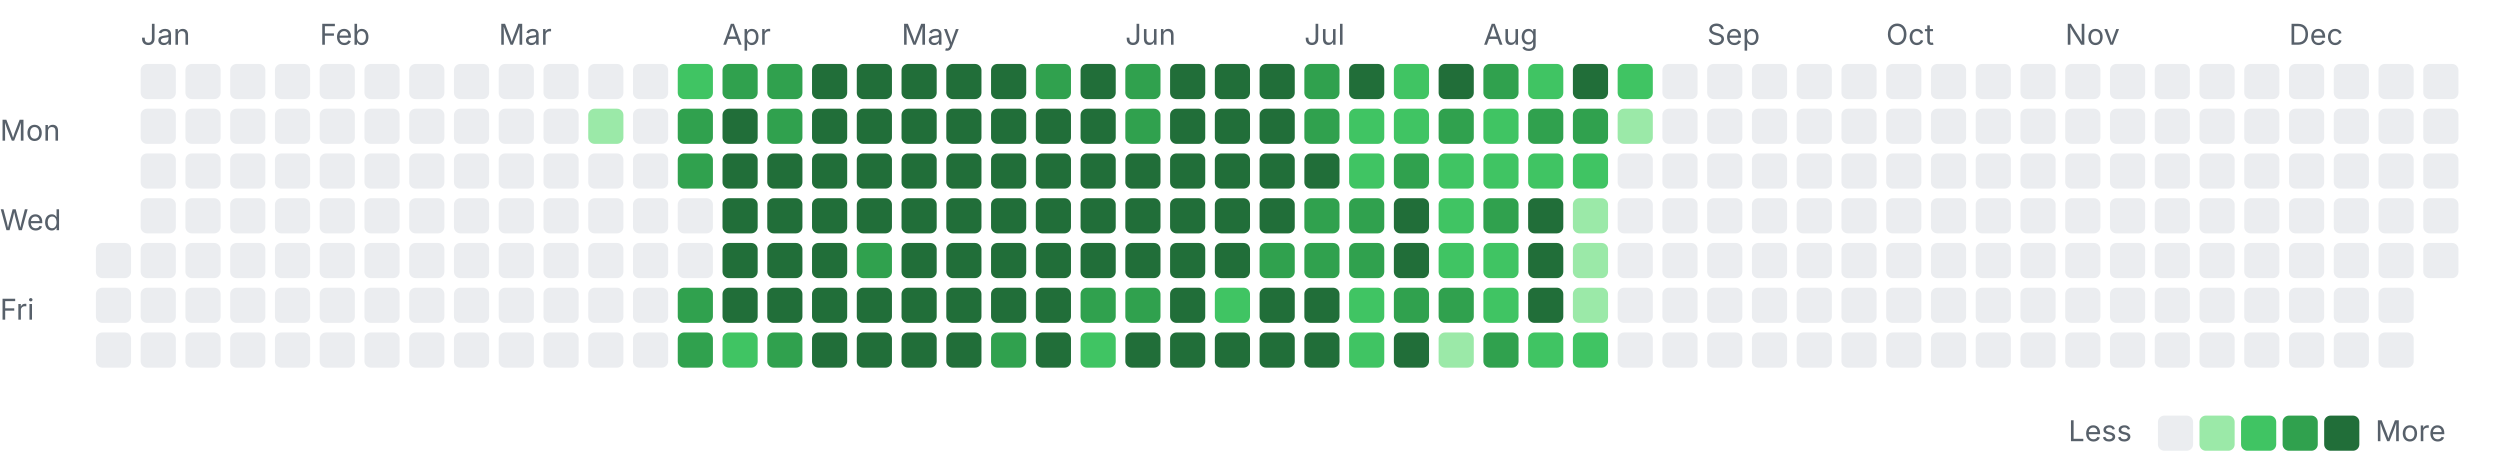
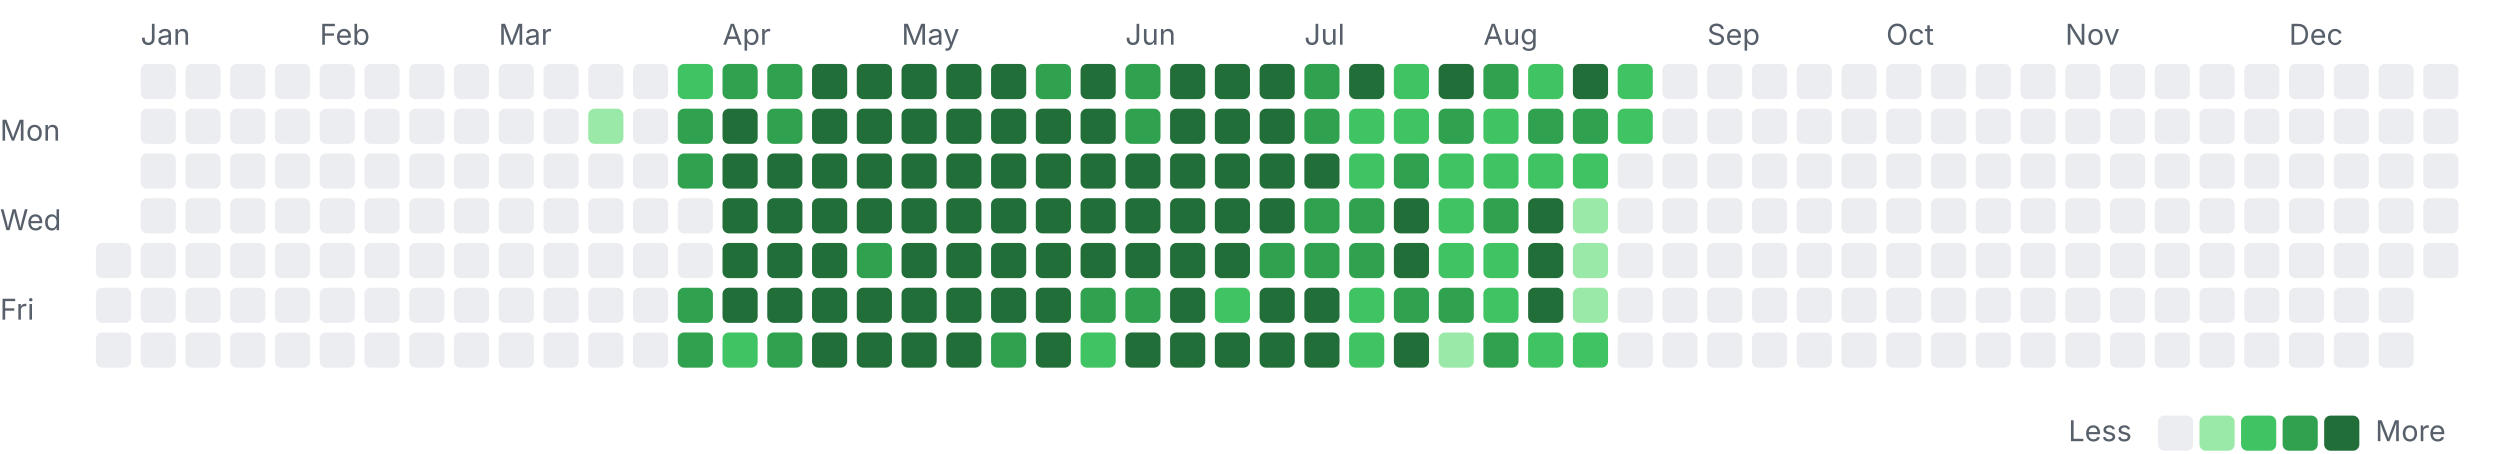
<svg xmlns="http://www.w3.org/2000/svg" width="782" height="142" viewBox="0 0 782 142">
  <style>.l0{fill:#ebedf0}.l1{fill:#9be9a8}.l2{fill:#40c463}.l3{fill:#30a14e}.l4{fill:#216e39} .lbl{fill:#57606a;font:9px -apple-system,Segoe UI,sans-serif}@media(prefers-color-scheme:dark){.l0{fill:#161b22}.l1{fill:#0e4429}.l2{fill:#006d32}.l3{fill:#26a641}.l4{fill:#39d353} .lbl{fill:#8b949e}}</style>
  <text class="lbl" x="44" y="14">Jan</text>
  <text class="lbl" x="100" y="14">Feb</text>
  <text class="lbl" x="156" y="14">Mar</text>
  <text class="lbl" x="226" y="14">Apr</text>
  <text class="lbl" x="282" y="14">May</text>
  <text class="lbl" x="352" y="14">Jun</text>
  <text class="lbl" x="408" y="14">Jul</text>
  <text class="lbl" x="464" y="14">Aug</text>
  <text class="lbl" x="534" y="14">Sep</text>
  <text class="lbl" x="590" y="14">Oct</text>
  <text class="lbl" x="646" y="14">Nov</text>
  <text class="lbl" x="716" y="14">Dec</text>
  <text class="lbl" x="0" y="44">Mon</text>
  <text class="lbl" x="0" y="72">Wed</text>
  <text class="lbl" x="0" y="100">Fri</text>
  <rect class="l0" x="30" y="76" width="11" height="11" rx="2" />
  <rect class="l0" x="30" y="90" width="11" height="11" rx="2" />
  <rect class="l0" x="30" y="104" width="11" height="11" rx="2" />
  <rect class="l0" x="44" y="20" width="11" height="11" rx="2" />
  <rect class="l0" x="44" y="34" width="11" height="11" rx="2" />
  <rect class="l0" x="44" y="48" width="11" height="11" rx="2" />
  <rect class="l0" x="44" y="62" width="11" height="11" rx="2" />
  <rect class="l0" x="44" y="76" width="11" height="11" rx="2" />
  <rect class="l0" x="44" y="90" width="11" height="11" rx="2" />
  <rect class="l0" x="44" y="104" width="11" height="11" rx="2" />
  <rect class="l0" x="58" y="20" width="11" height="11" rx="2" />
  <rect class="l0" x="58" y="34" width="11" height="11" rx="2" />
  <rect class="l0" x="58" y="48" width="11" height="11" rx="2" />
  <rect class="l0" x="58" y="62" width="11" height="11" rx="2" />
  <rect class="l0" x="58" y="76" width="11" height="11" rx="2" />
  <rect class="l0" x="58" y="90" width="11" height="11" rx="2" />
  <rect class="l0" x="58" y="104" width="11" height="11" rx="2" />
  <rect class="l0" x="72" y="20" width="11" height="11" rx="2" />
  <rect class="l0" x="72" y="34" width="11" height="11" rx="2" />
  <rect class="l0" x="72" y="48" width="11" height="11" rx="2" />
  <rect class="l0" x="72" y="62" width="11" height="11" rx="2" />
  <rect class="l0" x="72" y="76" width="11" height="11" rx="2" />
  <rect class="l0" x="72" y="90" width="11" height="11" rx="2" />
  <rect class="l0" x="72" y="104" width="11" height="11" rx="2" />
  <rect class="l0" x="86" y="20" width="11" height="11" rx="2" />
  <rect class="l0" x="86" y="34" width="11" height="11" rx="2" />
  <rect class="l0" x="86" y="48" width="11" height="11" rx="2" />
  <rect class="l0" x="86" y="62" width="11" height="11" rx="2" />
  <rect class="l0" x="86" y="76" width="11" height="11" rx="2" />
  <rect class="l0" x="86" y="90" width="11" height="11" rx="2" />
  <rect class="l0" x="86" y="104" width="11" height="11" rx="2" />
  <rect class="l0" x="100" y="20" width="11" height="11" rx="2" />
  <rect class="l0" x="100" y="34" width="11" height="11" rx="2" />
  <rect class="l0" x="100" y="48" width="11" height="11" rx="2" />
  <rect class="l0" x="100" y="62" width="11" height="11" rx="2" />
  <rect class="l0" x="100" y="76" width="11" height="11" rx="2" />
  <rect class="l0" x="100" y="90" width="11" height="11" rx="2" />
  <rect class="l0" x="100" y="104" width="11" height="11" rx="2" />
  <rect class="l0" x="114" y="20" width="11" height="11" rx="2" />
  <rect class="l0" x="114" y="34" width="11" height="11" rx="2" />
  <rect class="l0" x="114" y="48" width="11" height="11" rx="2" />
  <rect class="l0" x="114" y="62" width="11" height="11" rx="2" />
  <rect class="l0" x="114" y="76" width="11" height="11" rx="2" />
  <rect class="l0" x="114" y="90" width="11" height="11" rx="2" />
  <rect class="l0" x="114" y="104" width="11" height="11" rx="2" />
  <rect class="l0" x="128" y="20" width="11" height="11" rx="2" />
  <rect class="l0" x="128" y="34" width="11" height="11" rx="2" />
  <rect class="l0" x="128" y="48" width="11" height="11" rx="2" />
  <rect class="l0" x="128" y="62" width="11" height="11" rx="2" />
  <rect class="l0" x="128" y="76" width="11" height="11" rx="2" />
  <rect class="l0" x="128" y="90" width="11" height="11" rx="2" />
  <rect class="l0" x="128" y="104" width="11" height="11" rx="2" />
  <rect class="l0" x="142" y="20" width="11" height="11" rx="2" />
  <rect class="l0" x="142" y="34" width="11" height="11" rx="2" />
  <rect class="l0" x="142" y="48" width="11" height="11" rx="2" />
  <rect class="l0" x="142" y="62" width="11" height="11" rx="2" />
  <rect class="l0" x="142" y="76" width="11" height="11" rx="2" />
  <rect class="l0" x="142" y="90" width="11" height="11" rx="2" />
  <rect class="l0" x="142" y="104" width="11" height="11" rx="2" />
  <rect class="l0" x="156" y="20" width="11" height="11" rx="2" />
  <rect class="l0" x="156" y="34" width="11" height="11" rx="2" />
  <rect class="l0" x="156" y="48" width="11" height="11" rx="2" />
  <rect class="l0" x="156" y="62" width="11" height="11" rx="2" />
  <rect class="l0" x="156" y="76" width="11" height="11" rx="2" />
  <rect class="l0" x="156" y="90" width="11" height="11" rx="2" />
  <rect class="l0" x="156" y="104" width="11" height="11" rx="2" />
  <rect class="l0" x="170" y="20" width="11" height="11" rx="2" />
  <rect class="l0" x="170" y="34" width="11" height="11" rx="2" />
  <rect class="l0" x="170" y="48" width="11" height="11" rx="2" />
  <rect class="l0" x="170" y="62" width="11" height="11" rx="2" />
  <rect class="l0" x="170" y="76" width="11" height="11" rx="2" />
  <rect class="l0" x="170" y="90" width="11" height="11" rx="2" />
  <rect class="l0" x="170" y="104" width="11" height="11" rx="2" />
  <rect class="l0" x="184" y="20" width="11" height="11" rx="2" />
  <rect class="l1" x="184" y="34" width="11" height="11" rx="2" />
  <rect class="l0" x="184" y="48" width="11" height="11" rx="2" />
  <rect class="l0" x="184" y="62" width="11" height="11" rx="2" />
  <rect class="l0" x="184" y="76" width="11" height="11" rx="2" />
  <rect class="l0" x="184" y="90" width="11" height="11" rx="2" />
  <rect class="l0" x="184" y="104" width="11" height="11" rx="2" />
  <rect class="l0" x="198" y="20" width="11" height="11" rx="2" />
  <rect class="l0" x="198" y="34" width="11" height="11" rx="2" />
  <rect class="l0" x="198" y="48" width="11" height="11" rx="2" />
  <rect class="l0" x="198" y="62" width="11" height="11" rx="2" />
  <rect class="l0" x="198" y="76" width="11" height="11" rx="2" />
  <rect class="l0" x="198" y="90" width="11" height="11" rx="2" />
  <rect class="l0" x="198" y="104" width="11" height="11" rx="2" />
  <rect class="l2" x="212" y="20" width="11" height="11" rx="2" />
  <rect class="l3" x="212" y="34" width="11" height="11" rx="2" />
  <rect class="l3" x="212" y="48" width="11" height="11" rx="2" />
  <rect class="l0" x="212" y="62" width="11" height="11" rx="2" />
  <rect class="l0" x="212" y="76" width="11" height="11" rx="2" />
  <rect class="l3" x="212" y="90" width="11" height="11" rx="2" />
  <rect class="l3" x="212" y="104" width="11" height="11" rx="2" />
  <rect class="l3" x="226" y="20" width="11" height="11" rx="2" />
  <rect class="l4" x="226" y="34" width="11" height="11" rx="2" />
  <rect class="l4" x="226" y="48" width="11" height="11" rx="2" />
  <rect class="l4" x="226" y="62" width="11" height="11" rx="2" />
  <rect class="l4" x="226" y="76" width="11" height="11" rx="2" />
  <rect class="l4" x="226" y="90" width="11" height="11" rx="2" />
  <rect class="l2" x="226" y="104" width="11" height="11" rx="2" />
  <rect class="l3" x="240" y="20" width="11" height="11" rx="2" />
  <rect class="l3" x="240" y="34" width="11" height="11" rx="2" />
  <rect class="l4" x="240" y="48" width="11" height="11" rx="2" />
  <rect class="l4" x="240" y="62" width="11" height="11" rx="2" />
  <rect class="l4" x="240" y="76" width="11" height="11" rx="2" />
  <rect class="l4" x="240" y="90" width="11" height="11" rx="2" />
  <rect class="l3" x="240" y="104" width="11" height="11" rx="2" />
  <rect class="l4" x="254" y="20" width="11" height="11" rx="2" />
  <rect class="l4" x="254" y="34" width="11" height="11" rx="2" />
  <rect class="l4" x="254" y="48" width="11" height="11" rx="2" />
  <rect class="l4" x="254" y="62" width="11" height="11" rx="2" />
  <rect class="l4" x="254" y="76" width="11" height="11" rx="2" />
  <rect class="l4" x="254" y="90" width="11" height="11" rx="2" />
  <rect class="l4" x="254" y="104" width="11" height="11" rx="2" />
  <rect class="l4" x="268" y="20" width="11" height="11" rx="2" />
  <rect class="l4" x="268" y="34" width="11" height="11" rx="2" />
  <rect class="l4" x="268" y="48" width="11" height="11" rx="2" />
  <rect class="l4" x="268" y="62" width="11" height="11" rx="2" />
  <rect class="l3" x="268" y="76" width="11" height="11" rx="2" />
  <rect class="l4" x="268" y="90" width="11" height="11" rx="2" />
  <rect class="l4" x="268" y="104" width="11" height="11" rx="2" />
  <rect class="l4" x="282" y="20" width="11" height="11" rx="2" />
  <rect class="l4" x="282" y="34" width="11" height="11" rx="2" />
  <rect class="l4" x="282" y="48" width="11" height="11" rx="2" />
  <rect class="l4" x="282" y="62" width="11" height="11" rx="2" />
  <rect class="l4" x="282" y="76" width="11" height="11" rx="2" />
  <rect class="l4" x="282" y="90" width="11" height="11" rx="2" />
  <rect class="l4" x="282" y="104" width="11" height="11" rx="2" />
  <rect class="l4" x="296" y="20" width="11" height="11" rx="2" />
  <rect class="l4" x="296" y="34" width="11" height="11" rx="2" />
  <rect class="l4" x="296" y="48" width="11" height="11" rx="2" />
  <rect class="l4" x="296" y="62" width="11" height="11" rx="2" />
  <rect class="l4" x="296" y="76" width="11" height="11" rx="2" />
  <rect class="l4" x="296" y="90" width="11" height="11" rx="2" />
  <rect class="l4" x="296" y="104" width="11" height="11" rx="2" />
  <rect class="l4" x="310" y="20" width="11" height="11" rx="2" />
  <rect class="l4" x="310" y="34" width="11" height="11" rx="2" />
  <rect class="l4" x="310" y="48" width="11" height="11" rx="2" />
  <rect class="l4" x="310" y="62" width="11" height="11" rx="2" />
  <rect class="l4" x="310" y="76" width="11" height="11" rx="2" />
  <rect class="l4" x="310" y="90" width="11" height="11" rx="2" />
  <rect class="l3" x="310" y="104" width="11" height="11" rx="2" />
  <rect class="l3" x="324" y="20" width="11" height="11" rx="2" />
  <rect class="l4" x="324" y="34" width="11" height="11" rx="2" />
  <rect class="l4" x="324" y="48" width="11" height="11" rx="2" />
  <rect class="l4" x="324" y="62" width="11" height="11" rx="2" />
  <rect class="l4" x="324" y="76" width="11" height="11" rx="2" />
  <rect class="l4" x="324" y="90" width="11" height="11" rx="2" />
  <rect class="l4" x="324" y="104" width="11" height="11" rx="2" />
  <rect class="l4" x="338" y="20" width="11" height="11" rx="2" />
  <rect class="l4" x="338" y="34" width="11" height="11" rx="2" />
  <rect class="l4" x="338" y="48" width="11" height="11" rx="2" />
  <rect class="l4" x="338" y="62" width="11" height="11" rx="2" />
  <rect class="l4" x="338" y="76" width="11" height="11" rx="2" />
  <rect class="l3" x="338" y="90" width="11" height="11" rx="2" />
  <rect class="l2" x="338" y="104" width="11" height="11" rx="2" />
  <rect class="l3" x="352" y="20" width="11" height="11" rx="2" />
  <rect class="l3" x="352" y="34" width="11" height="11" rx="2" />
  <rect class="l4" x="352" y="48" width="11" height="11" rx="2" />
  <rect class="l4" x="352" y="62" width="11" height="11" rx="2" />
  <rect class="l4" x="352" y="76" width="11" height="11" rx="2" />
  <rect class="l3" x="352" y="90" width="11" height="11" rx="2" />
  <rect class="l4" x="352" y="104" width="11" height="11" rx="2" />
  <rect class="l4" x="366" y="20" width="11" height="11" rx="2" />
  <rect class="l4" x="366" y="34" width="11" height="11" rx="2" />
  <rect class="l4" x="366" y="48" width="11" height="11" rx="2" />
  <rect class="l4" x="366" y="62" width="11" height="11" rx="2" />
  <rect class="l4" x="366" y="76" width="11" height="11" rx="2" />
  <rect class="l4" x="366" y="90" width="11" height="11" rx="2" />
  <rect class="l4" x="366" y="104" width="11" height="11" rx="2" />
  <rect class="l4" x="380" y="20" width="11" height="11" rx="2" />
  <rect class="l4" x="380" y="34" width="11" height="11" rx="2" />
  <rect class="l4" x="380" y="48" width="11" height="11" rx="2" />
  <rect class="l4" x="380" y="62" width="11" height="11" rx="2" />
  <rect class="l4" x="380" y="76" width="11" height="11" rx="2" />
  <rect class="l2" x="380" y="90" width="11" height="11" rx="2" />
  <rect class="l4" x="380" y="104" width="11" height="11" rx="2" />
  <rect class="l4" x="394" y="20" width="11" height="11" rx="2" />
  <rect class="l4" x="394" y="34" width="11" height="11" rx="2" />
  <rect class="l4" x="394" y="48" width="11" height="11" rx="2" />
  <rect class="l4" x="394" y="62" width="11" height="11" rx="2" />
  <rect class="l3" x="394" y="76" width="11" height="11" rx="2" />
  <rect class="l4" x="394" y="90" width="11" height="11" rx="2" />
  <rect class="l4" x="394" y="104" width="11" height="11" rx="2" />
  <rect class="l3" x="408" y="20" width="11" height="11" rx="2" />
  <rect class="l3" x="408" y="34" width="11" height="11" rx="2" />
  <rect class="l4" x="408" y="48" width="11" height="11" rx="2" />
  <rect class="l3" x="408" y="62" width="11" height="11" rx="2" />
  <rect class="l3" x="408" y="76" width="11" height="11" rx="2" />
  <rect class="l4" x="408" y="90" width="11" height="11" rx="2" />
  <rect class="l4" x="408" y="104" width="11" height="11" rx="2" />
  <rect class="l4" x="422" y="20" width="11" height="11" rx="2" />
  <rect class="l2" x="422" y="34" width="11" height="11" rx="2" />
  <rect class="l2" x="422" y="48" width="11" height="11" rx="2" />
  <rect class="l3" x="422" y="62" width="11" height="11" rx="2" />
  <rect class="l3" x="422" y="76" width="11" height="11" rx="2" />
  <rect class="l2" x="422" y="90" width="11" height="11" rx="2" />
  <rect class="l2" x="422" y="104" width="11" height="11" rx="2" />
  <rect class="l2" x="436" y="20" width="11" height="11" rx="2" />
  <rect class="l2" x="436" y="34" width="11" height="11" rx="2" />
  <rect class="l3" x="436" y="48" width="11" height="11" rx="2" />
  <rect class="l4" x="436" y="62" width="11" height="11" rx="2" />
  <rect class="l4" x="436" y="76" width="11" height="11" rx="2" />
  <rect class="l3" x="436" y="90" width="11" height="11" rx="2" />
  <rect class="l4" x="436" y="104" width="11" height="11" rx="2" />
  <rect class="l4" x="450" y="20" width="11" height="11" rx="2" />
  <rect class="l3" x="450" y="34" width="11" height="11" rx="2" />
  <rect class="l2" x="450" y="48" width="11" height="11" rx="2" />
  <rect class="l2" x="450" y="62" width="11" height="11" rx="2" />
  <rect class="l2" x="450" y="76" width="11" height="11" rx="2" />
  <rect class="l3" x="450" y="90" width="11" height="11" rx="2" />
  <rect class="l1" x="450" y="104" width="11" height="11" rx="2" />
  <rect class="l3" x="464" y="20" width="11" height="11" rx="2" />
  <rect class="l2" x="464" y="34" width="11" height="11" rx="2" />
  <rect class="l2" x="464" y="48" width="11" height="11" rx="2" />
  <rect class="l3" x="464" y="62" width="11" height="11" rx="2" />
  <rect class="l2" x="464" y="76" width="11" height="11" rx="2" />
  <rect class="l2" x="464" y="90" width="11" height="11" rx="2" />
  <rect class="l3" x="464" y="104" width="11" height="11" rx="2" />
  <rect class="l2" x="478" y="20" width="11" height="11" rx="2" />
  <rect class="l3" x="478" y="34" width="11" height="11" rx="2" />
  <rect class="l2" x="478" y="48" width="11" height="11" rx="2" />
  <rect class="l4" x="478" y="62" width="11" height="11" rx="2" />
  <rect class="l4" x="478" y="76" width="11" height="11" rx="2" />
  <rect class="l4" x="478" y="90" width="11" height="11" rx="2" />
  <rect class="l2" x="478" y="104" width="11" height="11" rx="2" />
  <rect class="l4" x="492" y="20" width="11" height="11" rx="2" />
  <rect class="l3" x="492" y="34" width="11" height="11" rx="2" />
  <rect class="l2" x="492" y="48" width="11" height="11" rx="2" />
  <rect class="l1" x="492" y="62" width="11" height="11" rx="2" />
  <rect class="l1" x="492" y="76" width="11" height="11" rx="2" />
  <rect class="l1" x="492" y="90" width="11" height="11" rx="2" />
  <rect class="l2" x="492" y="104" width="11" height="11" rx="2" />
  <rect class="l2" x="506" y="20" width="11" height="11" rx="2" />
-   <rect class="l1" x="506" y="34" width="11" height="11" rx="2" />
+   <rect class="l2" x="506" y="34" width="11" height="11" rx="2" />
  <rect class="l0" x="506" y="48" width="11" height="11" rx="2" />
  <rect class="l0" x="506" y="62" width="11" height="11" rx="2" />
  <rect class="l0" x="506" y="76" width="11" height="11" rx="2" />
  <rect class="l0" x="506" y="90" width="11" height="11" rx="2" />
  <rect class="l0" x="506" y="104" width="11" height="11" rx="2" />
  <rect class="l0" x="520" y="20" width="11" height="11" rx="2" />
  <rect class="l0" x="520" y="34" width="11" height="11" rx="2" />
  <rect class="l0" x="520" y="48" width="11" height="11" rx="2" />
  <rect class="l0" x="520" y="62" width="11" height="11" rx="2" />
  <rect class="l0" x="520" y="76" width="11" height="11" rx="2" />
  <rect class="l0" x="520" y="90" width="11" height="11" rx="2" />
  <rect class="l0" x="520" y="104" width="11" height="11" rx="2" />
  <rect class="l0" x="534" y="20" width="11" height="11" rx="2" />
  <rect class="l0" x="534" y="34" width="11" height="11" rx="2" />
  <rect class="l0" x="534" y="48" width="11" height="11" rx="2" />
  <rect class="l0" x="534" y="62" width="11" height="11" rx="2" />
  <rect class="l0" x="534" y="76" width="11" height="11" rx="2" />
  <rect class="l0" x="534" y="90" width="11" height="11" rx="2" />
  <rect class="l0" x="534" y="104" width="11" height="11" rx="2" />
  <rect class="l0" x="548" y="20" width="11" height="11" rx="2" />
  <rect class="l0" x="548" y="34" width="11" height="11" rx="2" />
  <rect class="l0" x="548" y="48" width="11" height="11" rx="2" />
  <rect class="l0" x="548" y="62" width="11" height="11" rx="2" />
  <rect class="l0" x="548" y="76" width="11" height="11" rx="2" />
  <rect class="l0" x="548" y="90" width="11" height="11" rx="2" />
  <rect class="l0" x="548" y="104" width="11" height="11" rx="2" />
  <rect class="l0" x="562" y="20" width="11" height="11" rx="2" />
  <rect class="l0" x="562" y="34" width="11" height="11" rx="2" />
  <rect class="l0" x="562" y="48" width="11" height="11" rx="2" />
  <rect class="l0" x="562" y="62" width="11" height="11" rx="2" />
  <rect class="l0" x="562" y="76" width="11" height="11" rx="2" />
  <rect class="l0" x="562" y="90" width="11" height="11" rx="2" />
  <rect class="l0" x="562" y="104" width="11" height="11" rx="2" />
  <rect class="l0" x="576" y="20" width="11" height="11" rx="2" />
  <rect class="l0" x="576" y="34" width="11" height="11" rx="2" />
  <rect class="l0" x="576" y="48" width="11" height="11" rx="2" />
  <rect class="l0" x="576" y="62" width="11" height="11" rx="2" />
  <rect class="l0" x="576" y="76" width="11" height="11" rx="2" />
  <rect class="l0" x="576" y="90" width="11" height="11" rx="2" />
  <rect class="l0" x="576" y="104" width="11" height="11" rx="2" />
  <rect class="l0" x="590" y="20" width="11" height="11" rx="2" />
  <rect class="l0" x="590" y="34" width="11" height="11" rx="2" />
  <rect class="l0" x="590" y="48" width="11" height="11" rx="2" />
  <rect class="l0" x="590" y="62" width="11" height="11" rx="2" />
  <rect class="l0" x="590" y="76" width="11" height="11" rx="2" />
  <rect class="l0" x="590" y="90" width="11" height="11" rx="2" />
  <rect class="l0" x="590" y="104" width="11" height="11" rx="2" />
  <rect class="l0" x="604" y="20" width="11" height="11" rx="2" />
  <rect class="l0" x="604" y="34" width="11" height="11" rx="2" />
  <rect class="l0" x="604" y="48" width="11" height="11" rx="2" />
  <rect class="l0" x="604" y="62" width="11" height="11" rx="2" />
  <rect class="l0" x="604" y="76" width="11" height="11" rx="2" />
  <rect class="l0" x="604" y="90" width="11" height="11" rx="2" />
  <rect class="l0" x="604" y="104" width="11" height="11" rx="2" />
  <rect class="l0" x="618" y="20" width="11" height="11" rx="2" />
  <rect class="l0" x="618" y="34" width="11" height="11" rx="2" />
  <rect class="l0" x="618" y="48" width="11" height="11" rx="2" />
  <rect class="l0" x="618" y="62" width="11" height="11" rx="2" />
  <rect class="l0" x="618" y="76" width="11" height="11" rx="2" />
  <rect class="l0" x="618" y="90" width="11" height="11" rx="2" />
  <rect class="l0" x="618" y="104" width="11" height="11" rx="2" />
  <rect class="l0" x="632" y="20" width="11" height="11" rx="2" />
  <rect class="l0" x="632" y="34" width="11" height="11" rx="2" />
  <rect class="l0" x="632" y="48" width="11" height="11" rx="2" />
  <rect class="l0" x="632" y="62" width="11" height="11" rx="2" />
  <rect class="l0" x="632" y="76" width="11" height="11" rx="2" />
  <rect class="l0" x="632" y="90" width="11" height="11" rx="2" />
  <rect class="l0" x="632" y="104" width="11" height="11" rx="2" />
  <rect class="l0" x="646" y="20" width="11" height="11" rx="2" />
  <rect class="l0" x="646" y="34" width="11" height="11" rx="2" />
  <rect class="l0" x="646" y="48" width="11" height="11" rx="2" />
  <rect class="l0" x="646" y="62" width="11" height="11" rx="2" />
  <rect class="l0" x="646" y="76" width="11" height="11" rx="2" />
  <rect class="l0" x="646" y="90" width="11" height="11" rx="2" />
  <rect class="l0" x="646" y="104" width="11" height="11" rx="2" />
  <rect class="l0" x="660" y="20" width="11" height="11" rx="2" />
  <rect class="l0" x="660" y="34" width="11" height="11" rx="2" />
  <rect class="l0" x="660" y="48" width="11" height="11" rx="2" />
  <rect class="l0" x="660" y="62" width="11" height="11" rx="2" />
  <rect class="l0" x="660" y="76" width="11" height="11" rx="2" />
  <rect class="l0" x="660" y="90" width="11" height="11" rx="2" />
  <rect class="l0" x="660" y="104" width="11" height="11" rx="2" />
  <rect class="l0" x="674" y="20" width="11" height="11" rx="2" />
  <rect class="l0" x="674" y="34" width="11" height="11" rx="2" />
  <rect class="l0" x="674" y="48" width="11" height="11" rx="2" />
  <rect class="l0" x="674" y="62" width="11" height="11" rx="2" />
  <rect class="l0" x="674" y="76" width="11" height="11" rx="2" />
  <rect class="l0" x="674" y="90" width="11" height="11" rx="2" />
  <rect class="l0" x="674" y="104" width="11" height="11" rx="2" />
  <rect class="l0" x="688" y="20" width="11" height="11" rx="2" />
  <rect class="l0" x="688" y="34" width="11" height="11" rx="2" />
  <rect class="l0" x="688" y="48" width="11" height="11" rx="2" />
  <rect class="l0" x="688" y="62" width="11" height="11" rx="2" />
  <rect class="l0" x="688" y="76" width="11" height="11" rx="2" />
  <rect class="l0" x="688" y="90" width="11" height="11" rx="2" />
  <rect class="l0" x="688" y="104" width="11" height="11" rx="2" />
  <rect class="l0" x="702" y="20" width="11" height="11" rx="2" />
  <rect class="l0" x="702" y="34" width="11" height="11" rx="2" />
  <rect class="l0" x="702" y="48" width="11" height="11" rx="2" />
  <rect class="l0" x="702" y="62" width="11" height="11" rx="2" />
  <rect class="l0" x="702" y="76" width="11" height="11" rx="2" />
  <rect class="l0" x="702" y="90" width="11" height="11" rx="2" />
  <rect class="l0" x="702" y="104" width="11" height="11" rx="2" />
  <rect class="l0" x="716" y="20" width="11" height="11" rx="2" />
  <rect class="l0" x="716" y="34" width="11" height="11" rx="2" />
  <rect class="l0" x="716" y="48" width="11" height="11" rx="2" />
  <rect class="l0" x="716" y="62" width="11" height="11" rx="2" />
  <rect class="l0" x="716" y="76" width="11" height="11" rx="2" />
  <rect class="l0" x="716" y="90" width="11" height="11" rx="2" />
  <rect class="l0" x="716" y="104" width="11" height="11" rx="2" />
  <rect class="l0" x="730" y="20" width="11" height="11" rx="2" />
  <rect class="l0" x="730" y="34" width="11" height="11" rx="2" />
  <rect class="l0" x="730" y="48" width="11" height="11" rx="2" />
  <rect class="l0" x="730" y="62" width="11" height="11" rx="2" />
  <rect class="l0" x="730" y="76" width="11" height="11" rx="2" />
  <rect class="l0" x="730" y="90" width="11" height="11" rx="2" />
  <rect class="l0" x="730" y="104" width="11" height="11" rx="2" />
  <rect class="l0" x="744" y="20" width="11" height="11" rx="2" />
  <rect class="l0" x="744" y="34" width="11" height="11" rx="2" />
  <rect class="l0" x="744" y="48" width="11" height="11" rx="2" />
  <rect class="l0" x="744" y="62" width="11" height="11" rx="2" />
  <rect class="l0" x="744" y="76" width="11" height="11" rx="2" />
  <rect class="l0" x="744" y="90" width="11" height="11" rx="2" />
  <rect class="l0" x="744" y="104" width="11" height="11" rx="2" />
  <rect class="l0" x="758" y="20" width="11" height="11" rx="2" />
  <rect class="l0" x="758" y="34" width="11" height="11" rx="2" />
  <rect class="l0" x="758" y="48" width="11" height="11" rx="2" />
  <rect class="l0" x="758" y="62" width="11" height="11" rx="2" />
  <rect class="l0" x="758" y="76" width="11" height="11" rx="2" />
  <text class="lbl" x="647" y="138">Less</text>
  <rect class="l0" x="675" y="130" width="11" height="11" rx="2" />
  <rect class="l1" x="688" y="130" width="11" height="11" rx="2" />
  <rect class="l2" x="701" y="130" width="11" height="11" rx="2" />
  <rect class="l3" x="714" y="130" width="11" height="11" rx="2" />
  <rect class="l4" x="727" y="130" width="11" height="11" rx="2" />
  <text class="lbl" x="743" y="138">More</text>
</svg>
